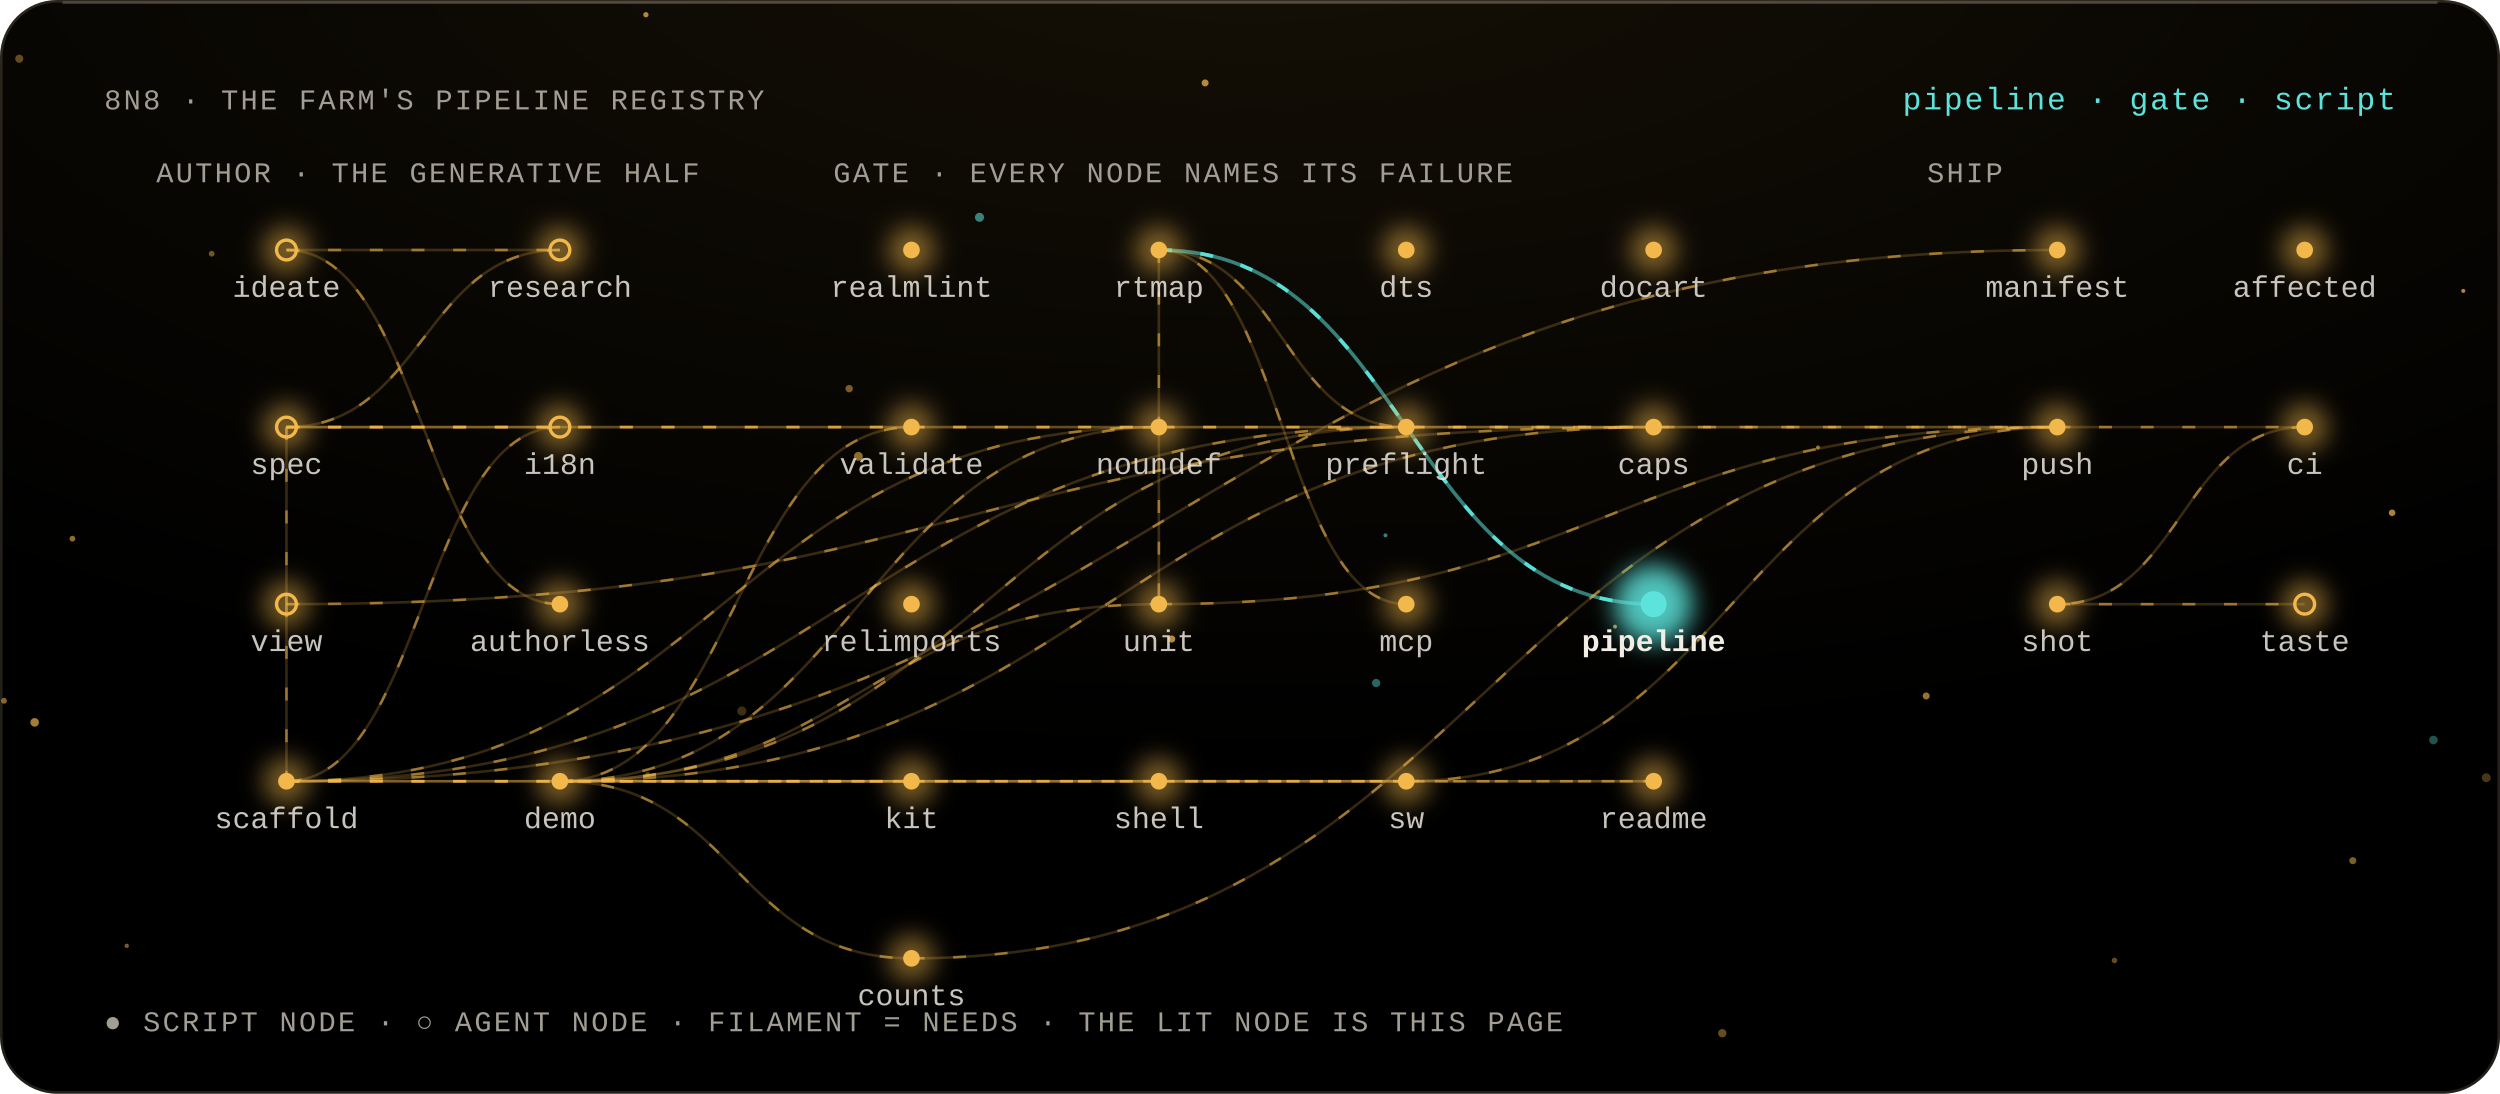
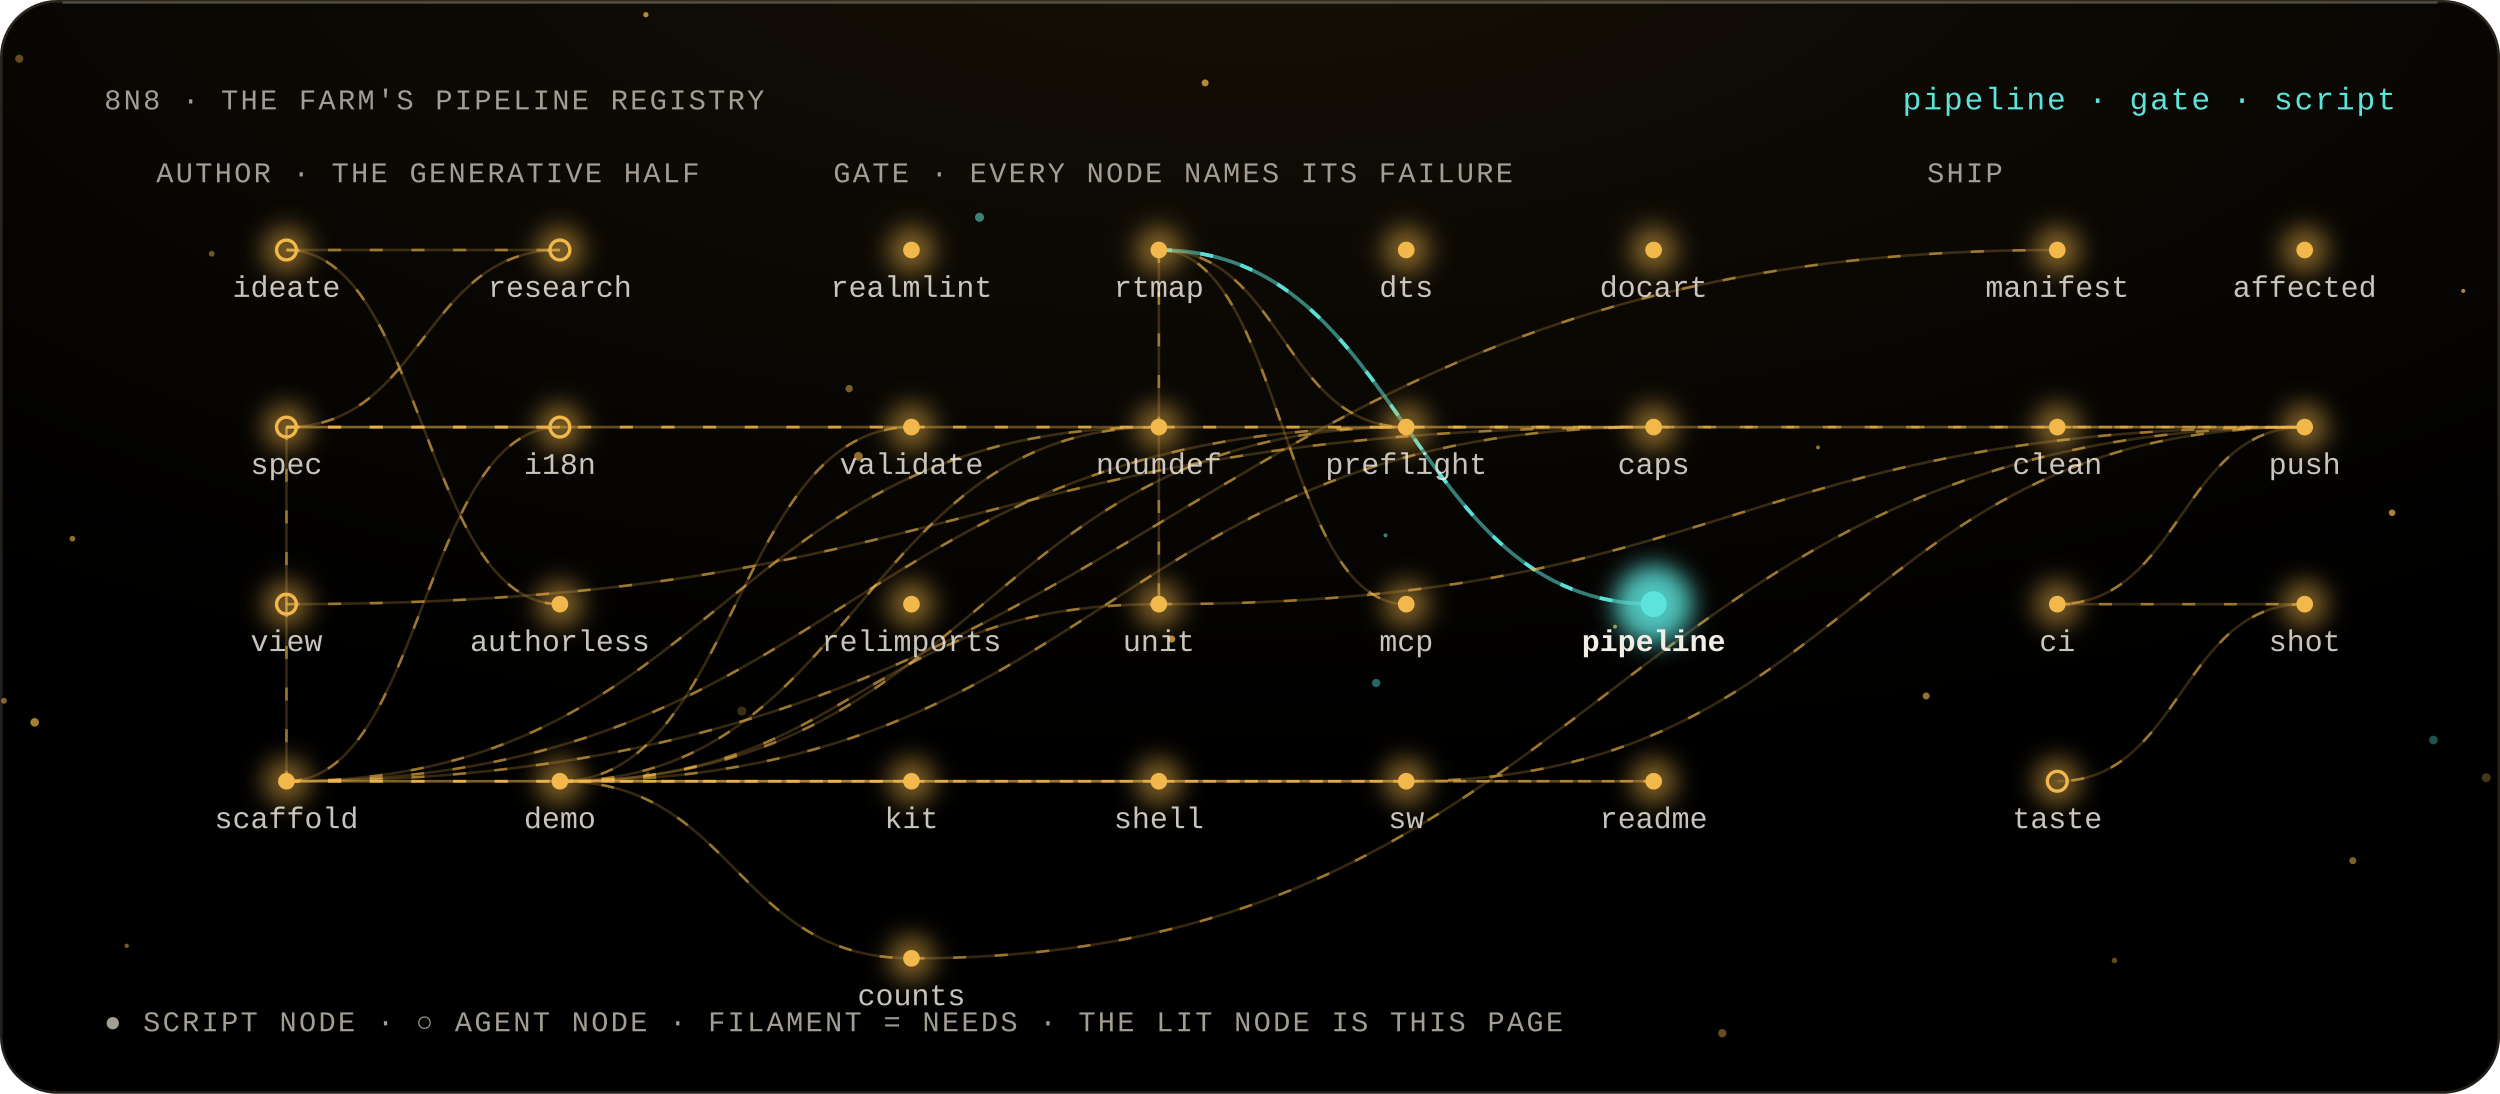
<svg xmlns="http://www.w3.org/2000/svg" viewBox="0 0 960 420" width="960" height="420" role="img" aria-labelledby="t">
  <style>
  text { font-family: 'Geist Mono', ui-monospace, 'Liberation Mono', Menlo, monospace; fill: #F2EEE6; }
  .m { fill: #A39E94; font-size: 11px; letter-spacing: .08em; }
  .l { font-size: 11.5px; }
  .h { font-size: 12px; fill: #5CE4DC; letter-spacing: .06em; }
  .flow { stroke-dasharray: 5 11; animation: flow 3s linear infinite; }
  @keyframes flow { to { stroke-dashoffset: -32; } }
  .breathe { animation: breathe 4.2s ease-in-out infinite; }
  @keyframes breathe { 50% { opacity: .38; } }
  .beat { animation: beat 2.6s ease-in-out infinite; transform-box: fill-box; transform-origin: center; }
  @keyframes beat { 50% { opacity: .55; transform: scale(1.35); } }
  .spin { transform-box: fill-box; transform-origin: center; animation: spin 48s linear infinite; }
  .spin-r { transform-box: fill-box; transform-origin: center; animation: spin 64s linear infinite reverse; }
  @keyframes spin { to { transform: rotate(360deg); } }
  @media (prefers-reduced-motion: reduce) { * { animation: none !important; } }
</style>
  <defs>
    <filter id="bloom" x="-80%" y="-80%" width="260%" height="260%">
      <feGaussianBlur stdDeviation="4.5" />
    </filter>
    <filter id="soft" x="-30%" y="-30%" width="160%" height="160%">
      <feGaussianBlur stdDeviation="1.4" />
    </filter>
    <radialGradient id="key" cx="50%" cy="-10%" r="80%">
      <stop offset="0" stop-color="#F2B84B" stop-opacity=".09" />
      <stop offset="1" stop-color="#F2B84B" stop-opacity="0" />
    </radialGradient>
    <linearGradient id="pair" x1="0" x2="1">
      <stop offset="0" stop-color="#F2B84B" />
      <stop offset="1" stop-color="#5CE4DC" />
    </linearGradient>
  </defs>
  <rect width="960" height="420" rx="22" fill="#000" />
  <rect width="960" height="420" rx="22" fill="url(#key)" />
  <rect x=".5" y=".5" width="959" height="419" rx="21.5" fill="none" stroke="rgba(255,232,196,.14)" />
  <path d="M 24 1 H 936" stroke="rgba(255,238,208,.22)" stroke-width="1" />
  <g>
    <circle cx="532.02" cy="205.58" r="0.77" fill="#5CE4DC" opacity="0.56" class="breathe" style="animation-delay:-1.15s" />
    <circle cx="918.56" cy="196.91" r="1.27" fill="#F2B84B" opacity="0.71" class="breathe" style="animation-delay:-1.41s" />
    <circle cx="1.53" cy="269.1" r="1.14" fill="#F2B84B" opacity="0.54" class="breathe" style="animation-delay:-1.89s" />
    <circle cx="81.28" cy="97.43" r="1.11" fill="#F2B84B" opacity="0.45" class="breathe" style="animation-delay:-3.76s" />
    <circle cx="13.31" cy="277.39" r="1.65" fill="#F2B84B" opacity="0.68" class="breathe" style="animation-delay:-3.39s" />
    <circle cx="620.17" cy="240.62" r="0.76" fill="#F2B84B" opacity="0.72" class="breathe" style="animation-delay:-2.57s" />
    <circle cx="326.08" cy="149.23" r="1.43" fill="#F2B84B" opacity="0.48" class="breathe" style="animation-delay:-2.8s" />
    <circle cx="903.48" cy="330.49" r="1.36" fill="#F2B84B" opacity="0.52" class="breathe" style="animation-delay:-3.1s" />
    <circle cx="248.02" cy="5.65" r="1.02" fill="#F2B84B" opacity="0.72" class="breathe" style="animation-delay:-3.88s" />
    <circle cx="449.94" cy="245.38" r="1.37" fill="#F2B84B" opacity="0.74" class="breathe" style="animation-delay:-0.72s" />
    <circle cx="248.73" cy="297.27" r="0.87" fill="#F2B84B" opacity="0.35" class="breathe" style="animation-delay:-4.19s" />
    <circle cx="7.39" cy="22.55" r="1.56" fill="#F2B84B" opacity="0.39" class="breathe" style="animation-delay:-2.03s" />
    <circle cx="329.62" cy="175.24" r="1.7" fill="#F2B84B" opacity="0.58" class="breathe" style="animation-delay:-2.16s" />
    <circle cx="954.71" cy="298.65" r="1.71" fill="#F2B84B" opacity="0.3" class="breathe" style="animation-delay:-2.92s" />
    <circle cx="811.96" cy="368.81" r="1.07" fill="#F2B84B" opacity="0.41" class="breathe" style="animation-delay:-1.47s" />
    <circle cx="661.35" cy="396.75" r="1.6" fill="#F2B84B" opacity="0.42" class="breathe" style="animation-delay:-0.54s" />
    <circle cx="945.89" cy="111.7" r="0.78" fill="#F2B84B" opacity="0.73" class="breathe" style="animation-delay:-3.54s" />
    <circle cx="462.77" cy="31.84" r="1.35" fill="#F2B84B" opacity="0.73" class="breathe" style="animation-delay:-0.77s" />
    <circle cx="528.44" cy="262.27" r="1.59" fill="#5CE4DC" opacity="0.44" class="breathe" style="animation-delay:-1.72s" />
    <circle cx="739.65" cy="267.25" r="1.36" fill="#F2B84B" opacity="0.62" class="breathe" style="animation-delay:-0.48s" />
    <circle cx="27.81" cy="206.85" r="1.11" fill="#F2B84B" opacity="0.59" class="breathe" style="animation-delay:-0.77s" />
    <circle cx="934.43" cy="284.17" r="1.65" fill="#5CE4DC" opacity="0.36" class="breathe" style="animation-delay:-2.61s" />
    <circle cx="376.13" cy="83.45" r="1.74" fill="#5CE4DC" opacity="0.55" class="breathe" style="animation-delay:-1.73s" />
    <circle cx="48.67" cy="363.2" r="0.84" fill="#F2B84B" opacity="0.5" class="breathe" style="animation-delay:-2.83s" />
    <circle cx="284.87" cy="273.03" r="1.75" fill="#F2B84B" opacity="0.25" class="breathe" style="animation-delay:-1.27s" />
    <circle cx="698.1" cy="171.81" r="0.76" fill="#F2B84B" opacity="0.61" class="breathe" style="animation-delay:-0.3s" />
  </g>
  <text x="40" y="42" class="m" text-anchor="start">8N8 · THE FARM'S PIPELINE REGISTRY</text>
  <text x="920" y="42" class="h" text-anchor="end">pipeline · gate · script</text>
  <text x="60" y="70" class="m" text-anchor="start">AUTHOR · THE GENERATIVE HALF</text>
  <text x="320" y="70" class="m" text-anchor="start">GATE · EVERY NODE NAMES ITS FAILURE</text>
  <text x="740" y="70" class="m" text-anchor="start">SHIP</text>
  <path d="M 110 96 C 162.5 96, 162.5 96, 215 96" fill="none" stroke="#F2B84B" stroke-opacity="0.22" stroke-width="1" />
  <path d="M 110 96 C 162.5 96, 162.5 96, 215 96" fill="none" stroke="#F2B84B" stroke-opacity="0.55" stroke-width="1" class="flow" />
  <path d="M 215 96 C 162.5 96, 162.5 164, 110 164" fill="none" stroke="#F2B84B" stroke-opacity="0.22" stroke-width="1" />
  <path d="M 215 96 C 162.5 96, 162.5 164, 110 164" fill="none" stroke="#F2B84B" stroke-opacity="0.55" stroke-width="1" class="flow" />
  <path d="M 110 164 C 162.5 164, 162.5 164, 215 164" fill="none" stroke="#F2B84B" stroke-opacity="0.22" stroke-width="1" />
  <path d="M 110 164 C 162.5 164, 162.5 164, 215 164" fill="none" stroke="#F2B84B" stroke-opacity="0.55" stroke-width="1" class="flow" />
  <path d="M 110 164 C 110 164, 110 232, 110 232" fill="none" stroke="#F2B84B" stroke-opacity="0.22" stroke-width="1" />
  <path d="M 110 164 C 110 164, 110 232, 110 232" fill="none" stroke="#F2B84B" stroke-opacity="0.55" stroke-width="1" class="flow" />
  <path d="M 110 96 C 162.5 96, 162.5 232, 215 232" fill="none" stroke="#F2B84B" stroke-opacity="0.22" stroke-width="1" />
  <path d="M 110 96 C 162.5 96, 162.5 232, 215 232" fill="none" stroke="#F2B84B" stroke-opacity="0.55" stroke-width="1" class="flow" />
  <path d="M 110 232 C 110 232, 110 300, 110 300" fill="none" stroke="#F2B84B" stroke-opacity="0.22" stroke-width="1" />
  <path d="M 110 232 C 110 232, 110 300, 110 300" fill="none" stroke="#F2B84B" stroke-opacity="0.55" stroke-width="1" class="flow" />
  <path d="M 215 164 C 162.5 164, 162.5 300, 110 300" fill="none" stroke="#F2B84B" stroke-opacity="0.22" stroke-width="1" />
  <path d="M 215 164 C 162.5 164, 162.5 300, 110 300" fill="none" stroke="#F2B84B" stroke-opacity="0.55" stroke-width="1" class="flow" />
  <path d="M 110 164 C 230 164, 230 164, 350 164" fill="none" stroke="#F2B84B" stroke-opacity="0.22" stroke-width="1" />
  <path d="M 110 164 C 230 164, 230 164, 350 164" fill="none" stroke="#F2B84B" stroke-opacity="0.55" stroke-width="1" class="flow" />
  <path d="M 215 300 C 282.5 300, 282.5 164, 350 164" fill="none" stroke="#F2B84B" stroke-opacity="0.22" stroke-width="1" />
  <path d="M 215 300 C 282.5 300, 282.5 164, 350 164" fill="none" stroke="#F2B84B" stroke-opacity="0.55" stroke-width="1" class="flow" />
  <path d="M 110 300 C 277.5 300, 277.5 164, 445 164" fill="none" stroke="#F2B84B" stroke-opacity="0.22" stroke-width="1" />
  <path d="M 110 300 C 277.5 300, 277.5 164, 445 164" fill="none" stroke="#F2B84B" stroke-opacity="0.55" stroke-width="1" class="flow" />
  <path d="M 215 300 C 330 300, 330 164, 445 164" fill="none" stroke="#F2B84B" stroke-opacity="0.22" stroke-width="1" />
  <path d="M 215 300 C 330 300, 330 164, 445 164" fill="none" stroke="#F2B84B" stroke-opacity="0.55" stroke-width="1" class="flow" />
  <path d="M 110 300 C 325 300, 325 164, 540 164" fill="none" stroke="#F2B84B" stroke-opacity="0.22" stroke-width="1" />
  <path d="M 110 300 C 325 300, 325 164, 540 164" fill="none" stroke="#F2B84B" stroke-opacity="0.55" stroke-width="1" class="flow" />
  <path d="M 215 300 C 377.5 300, 377.5 164, 540 164" fill="none" stroke="#F2B84B" stroke-opacity="0.22" stroke-width="1" />
  <path d="M 215 300 C 377.5 300, 377.5 164, 540 164" fill="none" stroke="#F2B84B" stroke-opacity="0.55" stroke-width="1" class="flow" />
  <path d="M 445 96 C 492.5 96, 492.5 164, 540 164" fill="none" stroke="#F2B84B" stroke-opacity="0.22" stroke-width="1" />
  <path d="M 445 96 C 492.5 96, 492.5 164, 540 164" fill="none" stroke="#F2B84B" stroke-opacity="0.55" stroke-width="1" class="flow" />
  <path d="M 110 164 C 372.5 164, 372.5 164, 635 164" fill="none" stroke="#F2B84B" stroke-opacity="0.22" stroke-width="1" />
  <path d="M 110 164 C 372.5 164, 372.5 164, 635 164" fill="none" stroke="#F2B84B" stroke-opacity="0.55" stroke-width="1" class="flow" />
  <path d="M 110 232 C 372.5 232, 372.5 164, 635 164" fill="none" stroke="#F2B84B" stroke-opacity="0.22" stroke-width="1" />
  <path d="M 110 232 C 372.5 232, 372.5 164, 635 164" fill="none" stroke="#F2B84B" stroke-opacity="0.55" stroke-width="1" class="flow" />
  <path d="M 215 300 C 425 300, 425 164, 635 164" fill="none" stroke="#F2B84B" stroke-opacity="0.22" stroke-width="1" />
  <path d="M 215 300 C 425 300, 425 164, 635 164" fill="none" stroke="#F2B84B" stroke-opacity="0.55" stroke-width="1" class="flow" />
  <path d="M 215 300 C 330 300, 330 232, 445 232" fill="none" stroke="#F2B84B" stroke-opacity="0.22" stroke-width="1" />
  <path d="M 215 300 C 330 300, 330 232, 445 232" fill="none" stroke="#F2B84B" stroke-opacity="0.55" stroke-width="1" class="flow" />
  <path d="M 445 96 C 445 96, 445 232, 445 232" fill="none" stroke="#F2B84B" stroke-opacity="0.22" stroke-width="1" />
  <path d="M 445 96 C 445 96, 445 232, 445 232" fill="none" stroke="#F2B84B" stroke-opacity="0.55" stroke-width="1" class="flow" />
  <path d="M 445 96 C 492.5 96, 492.5 232, 540 232" fill="none" stroke="#F2B84B" stroke-opacity="0.22" stroke-width="1" />
  <path d="M 445 96 C 492.5 96, 492.5 232, 540 232" fill="none" stroke="#F2B84B" stroke-opacity="0.55" stroke-width="1" class="flow" />
  <path d="M 445 96 C 540 96, 540 232, 635 232" fill="none" stroke="#5CE4DC" stroke-opacity="0.55" stroke-width="1.4" />
  <path d="M 445 96 C 540 96, 540 232, 635 232" fill="none" stroke="#5CE4DC" stroke-opacity="0.95" stroke-width="1.4" class="flow" />
  <path d="M 110 300 C 230 300, 230 300, 350 300" fill="none" stroke="#F2B84B" stroke-opacity="0.22" stroke-width="1" />
  <path d="M 110 300 C 230 300, 230 300, 350 300" fill="none" stroke="#F2B84B" stroke-opacity="0.55" stroke-width="1" class="flow" />
  <path d="M 110 300 C 325 300, 325 300, 540 300" fill="none" stroke="#F2B84B" stroke-opacity="0.22" stroke-width="1" />
  <path d="M 110 300 C 325 300, 325 300, 540 300" fill="none" stroke="#F2B84B" stroke-opacity="0.55" stroke-width="1" class="flow" />
  <path d="M 215 300 C 377.5 300, 377.5 300, 540 300" fill="none" stroke="#F2B84B" stroke-opacity="0.22" stroke-width="1" />
  <path d="M 215 300 C 377.5 300, 377.5 300, 540 300" fill="none" stroke="#F2B84B" stroke-opacity="0.55" stroke-width="1" class="flow" />
  <path d="M 110 300 C 372.5 300, 372.5 300, 635 300" fill="none" stroke="#F2B84B" stroke-opacity="0.22" stroke-width="1" />
  <path d="M 110 300 C 372.5 300, 372.5 300, 635 300" fill="none" stroke="#F2B84B" stroke-opacity="0.55" stroke-width="1" class="flow" />
  <path d="M 215 300 C 425 300, 425 300, 635 300" fill="none" stroke="#F2B84B" stroke-opacity="0.22" stroke-width="1" />
  <path d="M 215 300 C 425 300, 425 300, 635 300" fill="none" stroke="#F2B84B" stroke-opacity="0.55" stroke-width="1" class="flow" />
  <path d="M 215 300 C 282.5 300, 282.5 368, 350 368" fill="none" stroke="#F2B84B" stroke-opacity="0.22" stroke-width="1" />
  <path d="M 215 300 C 282.5 300, 282.5 368, 350 368" fill="none" stroke="#F2B84B" stroke-opacity="0.55" stroke-width="1" class="flow" />
  <path d="M 110 300 C 450 300, 450 96, 790 96" fill="none" stroke="#F2B84B" stroke-opacity="0.22" stroke-width="1" />
  <path d="M 110 300 C 450 300, 450 96, 790 96" fill="none" stroke="#F2B84B" stroke-opacity="0.55" stroke-width="1" class="flow" />
-   <path d="M 350 164 C 570 164, 570 164, 790 164" fill="none" stroke="#F2B84B" stroke-opacity="0.22" stroke-width="1" />
-   <path d="M 350 164 C 570 164, 570 164, 790 164" fill="none" stroke="#F2B84B" stroke-opacity="0.55" stroke-width="1" class="flow" />
-   <path d="M 540 164 C 665 164, 665 164, 790 164" fill="none" stroke="#F2B84B" stroke-opacity="0.22" stroke-width="1" />
-   <path d="M 540 164 C 665 164, 665 164, 790 164" fill="none" stroke="#F2B84B" stroke-opacity="0.55" stroke-width="1" class="flow" />
-   <path d="M 445 232 C 617.5 232, 617.5 164, 790 164" fill="none" stroke="#F2B84B" stroke-opacity="0.22" stroke-width="1" />
-   <path d="M 445 232 C 617.5 232, 617.5 164, 790 164" fill="none" stroke="#F2B84B" stroke-opacity="0.55" stroke-width="1" class="flow" />
-   <path d="M 540 300 C 665 300, 665 164, 790 164" fill="none" stroke="#F2B84B" stroke-opacity="0.22" stroke-width="1" />
-   <path d="M 540 300 C 665 300, 665 164, 790 164" fill="none" stroke="#F2B84B" stroke-opacity="0.55" stroke-width="1" class="flow" />
-   <path d="M 350 368 C 570 368, 570 164, 790 164" fill="none" stroke="#F2B84B" stroke-opacity="0.22" stroke-width="1" />
-   <path d="M 350 368 C 570 368, 570 164, 790 164" fill="none" stroke="#F2B84B" stroke-opacity="0.55" stroke-width="1" class="flow" />
+   <path d="M 350 164 C 617.5 164, 617.5 164, 885 164" fill="none" stroke="#F2B84B" stroke-opacity="0.22" stroke-width="1" />
+   <path d="M 350 164 C 617.5 164, 617.5 164, 885 164" fill="none" stroke="#F2B84B" stroke-opacity="0.55" stroke-width="1" class="flow" />
+   <path d="M 540 164 C 712.5 164, 712.5 164, 885 164" fill="none" stroke="#F2B84B" stroke-opacity="0.22" stroke-width="1" />
+   <path d="M 540 164 C 712.5 164, 712.5 164, 885 164" fill="none" stroke="#F2B84B" stroke-opacity="0.55" stroke-width="1" class="flow" />
+   <path d="M 445 232 C 665 232, 665 164, 885 164" fill="none" stroke="#F2B84B" stroke-opacity="0.22" stroke-width="1" />
+   <path d="M 445 232 C 665 232, 665 164, 885 164" fill="none" stroke="#F2B84B" stroke-opacity="0.55" stroke-width="1" class="flow" />
+   <path d="M 540 300 C 712.5 300, 712.5 164, 885 164" fill="none" stroke="#F2B84B" stroke-opacity="0.22" stroke-width="1" />
+   <path d="M 540 300 C 712.5 300, 712.5 164, 885 164" fill="none" stroke="#F2B84B" stroke-opacity="0.55" stroke-width="1" class="flow" />
+   <path d="M 350 368 C 617.5 368, 617.5 164, 885 164" fill="none" stroke="#F2B84B" stroke-opacity="0.22" stroke-width="1" />
+   <path d="M 350 368 C 617.5 368, 617.5 164, 885 164" fill="none" stroke="#F2B84B" stroke-opacity="0.55" stroke-width="1" class="flow" />
  <path d="M 790 164 C 837.5 164, 837.5 164, 885 164" fill="none" stroke="#F2B84B" stroke-opacity="0.22" stroke-width="1" />
  <path d="M 790 164 C 837.5 164, 837.5 164, 885 164" fill="none" stroke="#F2B84B" stroke-opacity="0.55" stroke-width="1" class="flow" />
  <path d="M 885 164 C 837.5 164, 837.5 232, 790 232" fill="none" stroke="#F2B84B" stroke-opacity="0.22" stroke-width="1" />
  <path d="M 885 164 C 837.5 164, 837.5 232, 790 232" fill="none" stroke="#F2B84B" stroke-opacity="0.55" stroke-width="1" class="flow" />
  <path d="M 790 232 C 837.5 232, 837.5 232, 885 232" fill="none" stroke="#F2B84B" stroke-opacity="0.22" stroke-width="1" />
  <path d="M 790 232 C 837.5 232, 837.5 232, 885 232" fill="none" stroke="#F2B84B" stroke-opacity="0.55" stroke-width="1" class="flow" />
+   <path d="M 885 232 C 837.5 232, 837.5 300, 790 300" fill="none" stroke="#F2B84B" stroke-opacity="0.22" stroke-width="1" />
+   <path d="M 885 232 C 837.5 232, 837.5 300, 790 300" fill="none" stroke="#F2B84B" stroke-opacity="0.55" stroke-width="1" class="flow" />
  <g>
    <circle cx="110" cy="96" r="9" fill="#F2B84B" opacity="0.5" filter="url(#bloom)" class="breathe" style="animation-delay:-0.51s" />
    <circle cx="110" cy="96" r="3.8" fill="none" stroke="#F2B84B" stroke-width="1.3" />
  </g>
  <text x="110" y="114" class="l" text-anchor="middle" fill="#F2EEE6" fill-opacity=".82">ideate</text>
  <g>
    <circle cx="215" cy="96" r="9" fill="#F2B84B" opacity="0.5" filter="url(#bloom)" class="breathe" style="animation-delay:-0.26s" />
    <circle cx="215" cy="96" r="3.8" fill="none" stroke="#F2B84B" stroke-width="1.3" />
  </g>
  <text x="215" y="114" class="l" text-anchor="middle" fill="#F2EEE6" fill-opacity=".82">research</text>
  <g>
    <circle cx="110" cy="164" r="9" fill="#F2B84B" opacity="0.5" filter="url(#bloom)" class="breathe" style="animation-delay:-2.22s" />
    <circle cx="110" cy="164" r="3.8" fill="none" stroke="#F2B84B" stroke-width="1.3" />
  </g>
  <text x="110" y="182" class="l" text-anchor="middle" fill="#F2EEE6" fill-opacity=".82">spec</text>
  <g>
    <circle cx="215" cy="164" r="9" fill="#F2B84B" opacity="0.5" filter="url(#bloom)" class="breathe" style="animation-delay:-1.96s" />
    <circle cx="215" cy="164" r="3.8" fill="none" stroke="#F2B84B" stroke-width="1.3" />
  </g>
  <text x="215" y="182" class="l" text-anchor="middle" fill="#F2EEE6" fill-opacity=".82">i18n</text>
  <g>
    <circle cx="110" cy="232" r="9" fill="#F2B84B" opacity="0.5" filter="url(#bloom)" class="breathe" style="animation-delay:-2.49s" />
    <circle cx="110" cy="232" r="3.8" fill="none" stroke="#F2B84B" stroke-width="1.3" />
  </g>
  <text x="110" y="250" class="l" text-anchor="middle" fill="#F2EEE6" fill-opacity=".82">view</text>
  <g>
    <circle cx="215" cy="232" r="9" fill="#F2B84B" opacity="0.5" filter="url(#bloom)" class="breathe" style="animation-delay:-1.09s" />
    <circle cx="215" cy="232" r="3.2" fill="#F2B84B" />
  </g>
  <text x="215" y="250" class="l" text-anchor="middle" fill="#F2EEE6" fill-opacity=".82">authorless</text>
  <g>
    <circle cx="110" cy="300" r="9" fill="#F2B84B" opacity="0.5" filter="url(#bloom)" class="breathe" style="animation-delay:-3.66s" />
    <circle cx="110" cy="300" r="3.2" fill="#F2B84B" />
  </g>
  <text x="110" y="318" class="l" text-anchor="middle" fill="#F2EEE6" fill-opacity=".82">scaffold</text>
  <g>
    <circle cx="215" cy="300" r="9" fill="#F2B84B" opacity="0.5" filter="url(#bloom)" class="breathe" style="animation-delay:-2.09s" />
    <circle cx="215" cy="300" r="3.2" fill="#F2B84B" />
  </g>
  <text x="215" y="318" class="l" text-anchor="middle" fill="#F2EEE6" fill-opacity=".82">demo</text>
  <g>
    <circle cx="350" cy="96" r="9" fill="#F2B84B" opacity="0.5" filter="url(#bloom)" class="breathe" style="animation-delay:-3.83s" />
    <circle cx="350" cy="96" r="3.2" fill="#F2B84B" />
  </g>
  <text x="350" y="114" class="l" text-anchor="middle" fill="#F2EEE6" fill-opacity=".82">realmlint</text>
  <g>
    <circle cx="445" cy="96" r="9" fill="#F2B84B" opacity="0.5" filter="url(#bloom)" class="breathe" style="animation-delay:-1.88s" />
    <circle cx="445" cy="96" r="3.2" fill="#F2B84B" />
  </g>
  <text x="445" y="114" class="l" text-anchor="middle" fill="#F2EEE6" fill-opacity=".82">rtmap</text>
  <g>
    <circle cx="540" cy="96" r="9" fill="#F2B84B" opacity="0.5" filter="url(#bloom)" class="breathe" style="animation-delay:-3.65s" />
    <circle cx="540" cy="96" r="3.2" fill="#F2B84B" />
  </g>
  <text x="540" y="114" class="l" text-anchor="middle" fill="#F2EEE6" fill-opacity=".82">dts</text>
  <g>
    <circle cx="635" cy="96" r="9" fill="#F2B84B" opacity="0.5" filter="url(#bloom)" class="breathe" style="animation-delay:-1.34s" />
    <circle cx="635" cy="96" r="3.2" fill="#F2B84B" />
  </g>
  <text x="635" y="114" class="l" text-anchor="middle" fill="#F2EEE6" fill-opacity=".82">docart</text>
  <g>
    <circle cx="350" cy="164" r="9" fill="#F2B84B" opacity="0.5" filter="url(#bloom)" class="breathe" style="animation-delay:-3.05s" />
    <circle cx="350" cy="164" r="3.2" fill="#F2B84B" />
  </g>
  <text x="350" y="182" class="l" text-anchor="middle" fill="#F2EEE6" fill-opacity=".82">validate</text>
  <g>
    <circle cx="445" cy="164" r="9" fill="#F2B84B" opacity="0.5" filter="url(#bloom)" class="breathe" style="animation-delay:-1.6s" />
    <circle cx="445" cy="164" r="3.2" fill="#F2B84B" />
  </g>
  <text x="445" y="182" class="l" text-anchor="middle" fill="#F2EEE6" fill-opacity=".82">noundef</text>
  <g>
    <circle cx="540" cy="164" r="9" fill="#F2B84B" opacity="0.5" filter="url(#bloom)" class="breathe" style="animation-delay:-0.01s" />
    <circle cx="540" cy="164" r="3.2" fill="#F2B84B" />
  </g>
  <text x="540" y="182" class="l" text-anchor="middle" fill="#F2EEE6" fill-opacity=".82">preflight</text>
  <g>
    <circle cx="635" cy="164" r="9" fill="#F2B84B" opacity="0.5" filter="url(#bloom)" class="breathe" style="animation-delay:-2.56s" />
    <circle cx="635" cy="164" r="3.2" fill="#F2B84B" />
  </g>
  <text x="635" y="182" class="l" text-anchor="middle" fill="#F2EEE6" fill-opacity=".82">caps</text>
  <g>
    <circle cx="350" cy="232" r="9" fill="#F2B84B" opacity="0.5" filter="url(#bloom)" class="breathe" style="animation-delay:-2.33s" />
    <circle cx="350" cy="232" r="3.2" fill="#F2B84B" />
  </g>
  <text x="350" y="250" class="l" text-anchor="middle" fill="#F2EEE6" fill-opacity=".82">relimports</text>
  <g>
    <circle cx="445" cy="232" r="9" fill="#F2B84B" opacity="0.5" filter="url(#bloom)" class="breathe" style="animation-delay:-1.8s" />
    <circle cx="445" cy="232" r="3.2" fill="#F2B84B" />
  </g>
  <text x="445" y="250" class="l" text-anchor="middle" fill="#F2EEE6" fill-opacity=".82">unit</text>
  <g>
    <circle cx="540" cy="232" r="9" fill="#F2B84B" opacity="0.5" filter="url(#bloom)" class="breathe" style="animation-delay:-3.3s" />
    <circle cx="540" cy="232" r="3.2" fill="#F2B84B" />
  </g>
  <text x="540" y="250" class="l" text-anchor="middle" fill="#F2EEE6" fill-opacity=".82">mcp</text>
  <g>
    <circle cx="635" cy="232" r="15" fill="#5CE4DC" opacity="0.85" filter="url(#bloom)" class="beat" style="animation-delay:-1.5s" />
    <circle cx="635" cy="232" r="5" fill="#5CE4DC" />
  </g>
  <text x="635" y="250" class="l" text-anchor="middle" fill="#5CE4DC" font-weight="700">pipeline</text>
  <g>
    <circle cx="350" cy="300" r="9" fill="#F2B84B" opacity="0.5" filter="url(#bloom)" class="breathe" style="animation-delay:-0.34s" />
    <circle cx="350" cy="300" r="3.2" fill="#F2B84B" />
  </g>
  <text x="350" y="318" class="l" text-anchor="middle" fill="#F2EEE6" fill-opacity=".82">kit</text>
  <g>
    <circle cx="445" cy="300" r="9" fill="#F2B84B" opacity="0.5" filter="url(#bloom)" class="breathe" style="animation-delay:-0.93s" />
    <circle cx="445" cy="300" r="3.2" fill="#F2B84B" />
  </g>
  <text x="445" y="318" class="l" text-anchor="middle" fill="#F2EEE6" fill-opacity=".82">shell</text>
  <g>
    <circle cx="540" cy="300" r="9" fill="#F2B84B" opacity="0.5" filter="url(#bloom)" class="breathe" style="animation-delay:-1.57s" />
    <circle cx="540" cy="300" r="3.2" fill="#F2B84B" />
  </g>
  <text x="540" y="318" class="l" text-anchor="middle" fill="#F2EEE6" fill-opacity=".82">sw</text>
  <g>
    <circle cx="635" cy="300" r="9" fill="#F2B84B" opacity="0.5" filter="url(#bloom)" class="breathe" style="animation-delay:-3.58s" />
    <circle cx="635" cy="300" r="3.2" fill="#F2B84B" />
  </g>
  <text x="635" y="318" class="l" text-anchor="middle" fill="#F2EEE6" fill-opacity=".82">readme</text>
  <g>
    <circle cx="350" cy="368" r="9" fill="#F2B84B" opacity="0.5" filter="url(#bloom)" class="breathe" style="animation-delay:-3.83s" />
    <circle cx="350" cy="368" r="3.2" fill="#F2B84B" />
  </g>
  <text x="350" y="386" class="l" text-anchor="middle" fill="#F2EEE6" fill-opacity=".82">counts</text>
  <g>
    <circle cx="790" cy="96" r="9" fill="#F2B84B" opacity="0.5" filter="url(#bloom)" class="breathe" style="animation-delay:-3.44s" />
    <circle cx="790" cy="96" r="3.2" fill="#F2B84B" />
  </g>
  <text x="790" y="114" class="l" text-anchor="middle" fill="#F2EEE6" fill-opacity=".82">manifest</text>
  <g>
    <circle cx="885" cy="96" r="9" fill="#F2B84B" opacity="0.5" filter="url(#bloom)" class="breathe" style="animation-delay:-0.06s" />
    <circle cx="885" cy="96" r="3.2" fill="#F2B84B" />
  </g>
  <text x="885" y="114" class="l" text-anchor="middle" fill="#F2EEE6" fill-opacity=".82">affected</text>
  <g>
    <circle cx="790" cy="164" r="9" fill="#F2B84B" opacity="0.5" filter="url(#bloom)" class="breathe" style="animation-delay:-2.64s" />
    <circle cx="790" cy="164" r="3.2" fill="#F2B84B" />
  </g>
-   <text x="790" y="182" class="l" text-anchor="middle" fill="#F2EEE6" fill-opacity=".82">push</text>
+   <text x="790" y="182" class="l" text-anchor="middle" fill="#F2EEE6" fill-opacity=".82">clean</text>
  <g>
    <circle cx="885" cy="164" r="9" fill="#F2B84B" opacity="0.5" filter="url(#bloom)" class="breathe" style="animation-delay:-3.42s" />
    <circle cx="885" cy="164" r="3.2" fill="#F2B84B" />
  </g>
-   <text x="885" y="182" class="l" text-anchor="middle" fill="#F2EEE6" fill-opacity=".82">ci</text>
+   <text x="885" y="182" class="l" text-anchor="middle" fill="#F2EEE6" fill-opacity=".82">push</text>
  <g>
    <circle cx="790" cy="232" r="9" fill="#F2B84B" opacity="0.5" filter="url(#bloom)" class="breathe" style="animation-delay:-3.23s" />
    <circle cx="790" cy="232" r="3.2" fill="#F2B84B" />
  </g>
-   <text x="790" y="250" class="l" text-anchor="middle" fill="#F2EEE6" fill-opacity=".82">shot</text>
+   <text x="790" y="250" class="l" text-anchor="middle" fill="#F2EEE6" fill-opacity=".82">ci</text>
  <g>
    <circle cx="885" cy="232" r="9" fill="#F2B84B" opacity="0.5" filter="url(#bloom)" class="breathe" style="animation-delay:-2.05s" />
-     <circle cx="885" cy="232" r="3.8" fill="none" stroke="#F2B84B" stroke-width="1.3" />
-   </g>
-   <text x="885" y="250" class="l" text-anchor="middle" fill="#F2EEE6" fill-opacity=".82">taste</text>
+     <circle cx="885" cy="232" r="3.2" fill="#F2B84B" />
+   </g>
+   <text x="885" y="250" class="l" text-anchor="middle" fill="#F2EEE6" fill-opacity=".82">shot</text>
+   <g>
+     <circle cx="790" cy="300" r="9" fill="#F2B84B" opacity="0.5" filter="url(#bloom)" class="breathe" style="animation-delay:-0.22s" />
+     <circle cx="790" cy="300" r="3.8" fill="none" stroke="#F2B84B" stroke-width="1.3" />
+   </g>
+   <text x="790" y="318" class="l" text-anchor="middle" fill="#F2EEE6" fill-opacity=".82">taste</text>
  <text x="40" y="396" class="m" text-anchor="start">● SCRIPT NODE  ·  ○ AGENT NODE  ·  FILAMENT = NEEDS  ·  THE LIT NODE IS THIS PAGE</text>
</svg>
